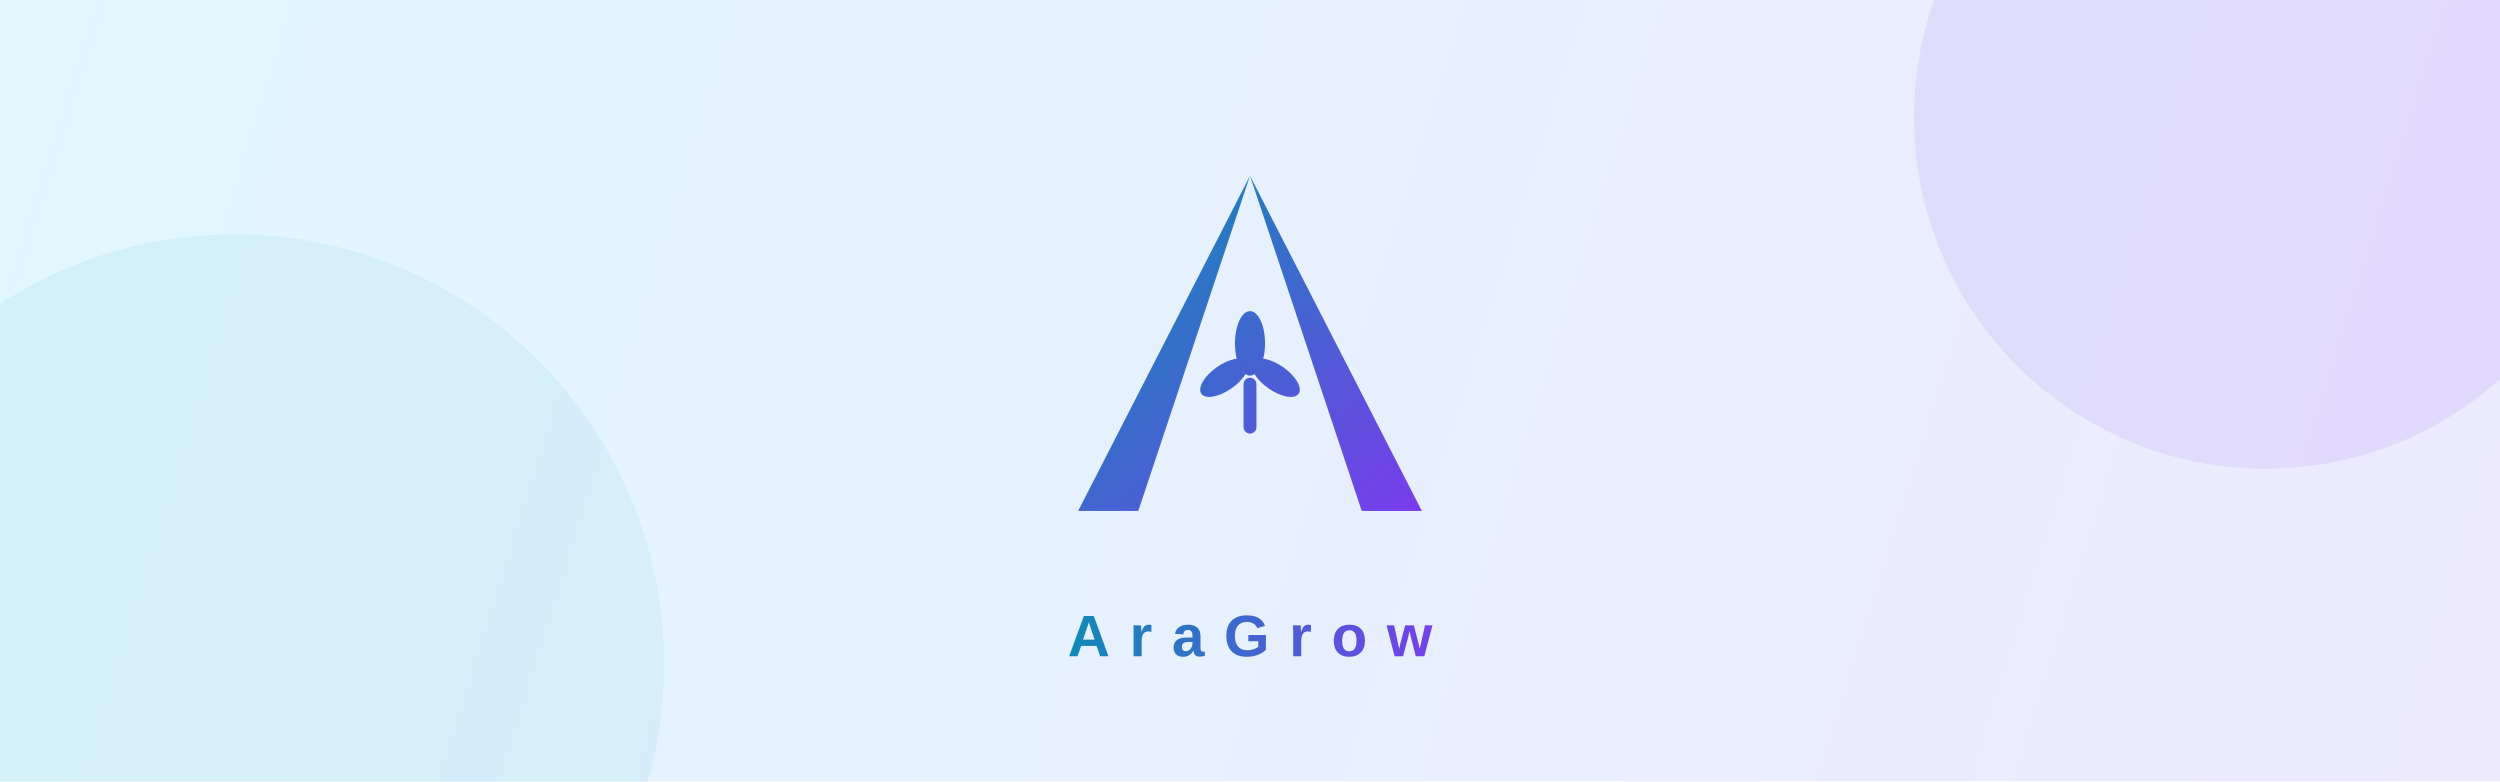
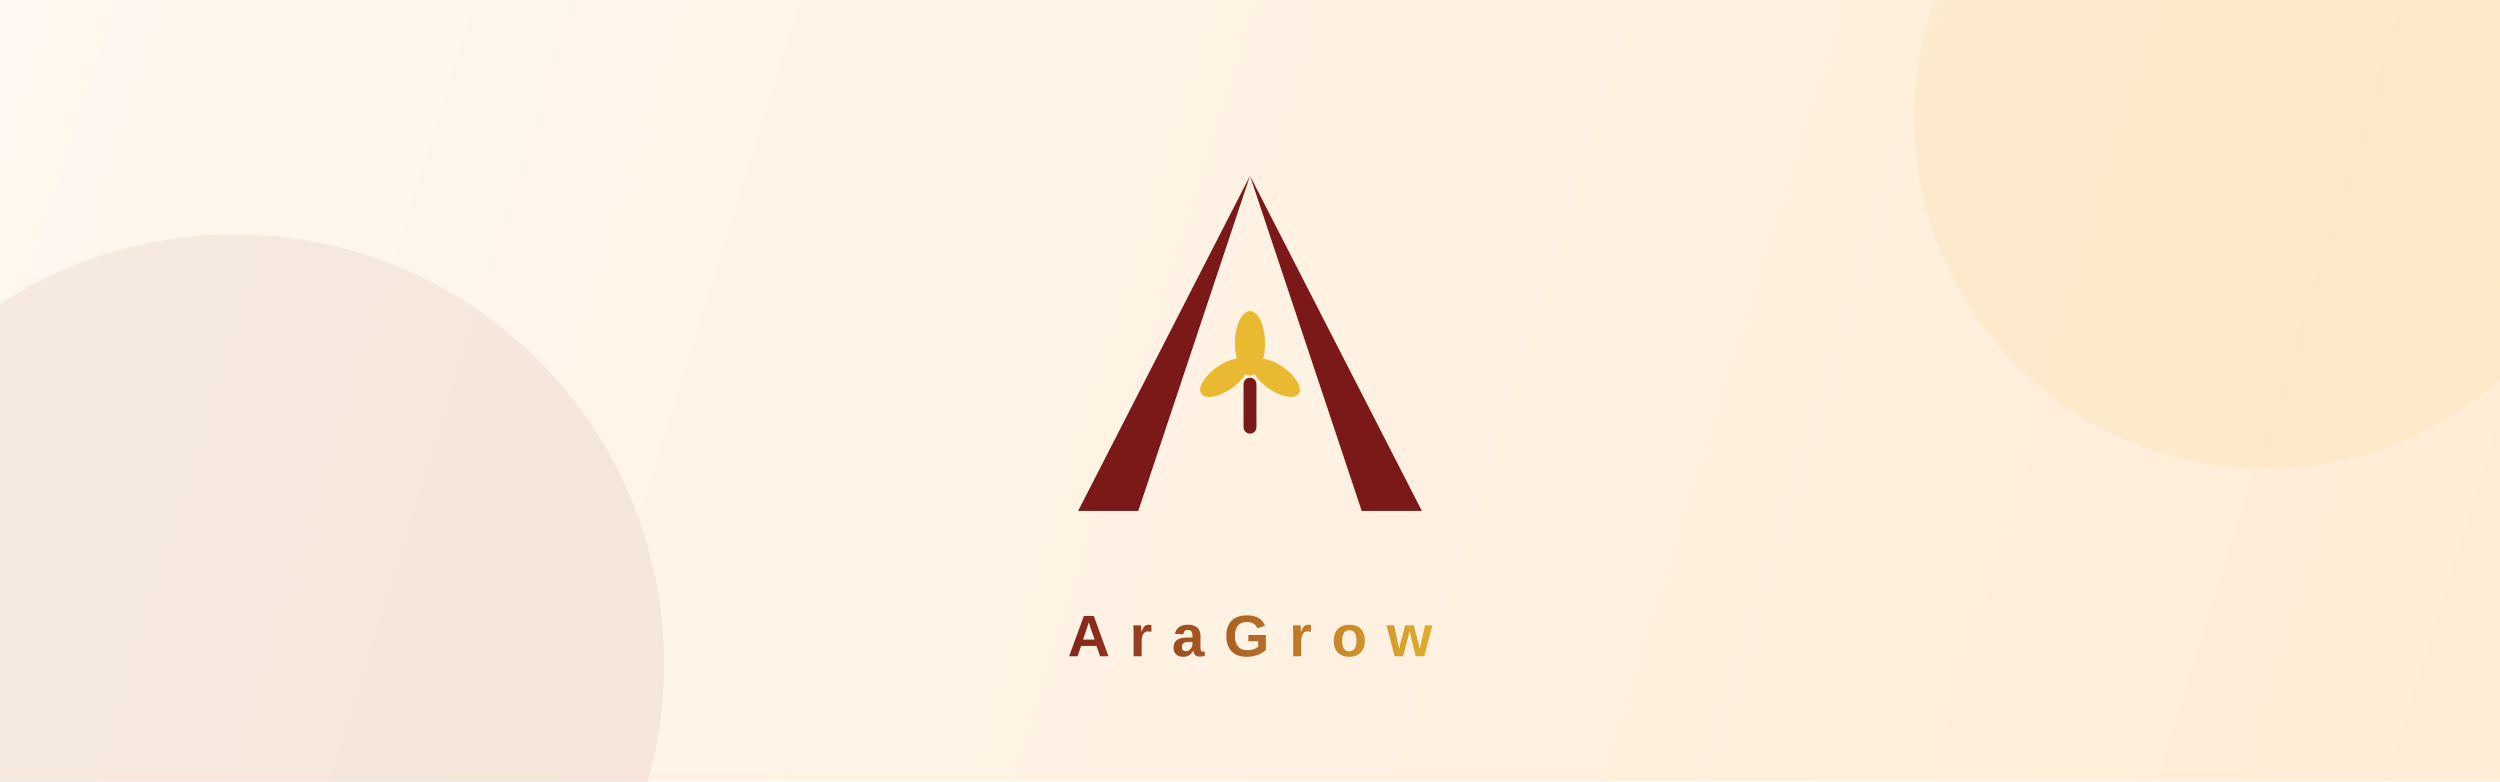
<svg xmlns="http://www.w3.org/2000/svg" width="640" height="200" viewBox="0 0 640 200">
  <defs>
    <linearGradient id="bg" x1="0" y1="0" x2="640" y2="200" gradientUnits="userSpaceOnUse">
-       <stop offset="0%" stop-color="#e0f7ff" />
-       <stop offset="100%" stop-color="#ede9fe" />
-     </linearGradient>
-     <linearGradient id="logoGrad" x1="10" y1="10" x2="90" y2="90" gradientUnits="userSpaceOnUse">
-       <stop offset="0%" stop-color="#0891b2" />
-       <stop offset="100%" stop-color="#7c3aed" />
+       <stop offset="0%" stop-color="#fff8f0" />
+       <stop offset="100%" stop-color="#ffecd6" />
    </linearGradient>
    <linearGradient id="textGrad" x1="265" y1="0" x2="375" y2="0" gradientUnits="userSpaceOnUse">
-       <stop offset="0%" stop-color="#0891b2" />
-       <stop offset="100%" stop-color="#7c3aed" />
+       <stop offset="0%" stop-color="#7B1818" />
+       <stop offset="100%" stop-color="#E8B931" />
    </linearGradient>
  </defs>
  <rect width="640" height="200" fill="url(#bg)" />
-   <circle cx="60" cy="170" r="110" fill="#0891b2" opacity="0.07" />
-   <circle cx="580" cy="30" r="90" fill="#7c3aed" opacity="0.09" />
+   <circle cx="60" cy="170" r="110" fill="#7B1818" opacity="0.07" />
+   <circle cx="580" cy="30" r="90" fill="#E8B931" opacity="0.09" />
  <g transform="translate(265, 34) scale(1.1)">
-     <polygon points="50,10 10,88 24,88" fill="url(#logoGrad)" />
-     <polygon points="50,10 76,88 90,88" fill="url(#logoGrad)" />
-     <rect x="48.5" y="57" width="3" height="13" rx="1.5" fill="url(#logoGrad)" />
-     <ellipse cx="50" cy="49" rx="3.5" ry="7.5" fill="url(#logoGrad)" />
-     <ellipse cx="44" cy="57" rx="6.5" ry="3" transform="rotate(-35 44 57)" fill="url(#logoGrad)" />
-     <ellipse cx="56" cy="57" rx="6.5" ry="3" transform="rotate(35 56 57)" fill="url(#logoGrad)" />
+     <polygon points="50,10 10,88 24,88" fill="#7B1818" />
+     <polygon points="50,10 76,88 90,88" fill="#7B1818" />
+     <rect x="48.5" y="57" width="3" height="13" rx="1.5" fill="#7B1818" />
+     <ellipse cx="50" cy="49" rx="3.5" ry="7.5" fill="#E8B931" />
+     <ellipse cx="44" cy="57" rx="6.5" ry="3" transform="rotate(-35 44 57)" fill="#E8B931" />
+     <ellipse cx="56" cy="57" rx="6.5" ry="3" transform="rotate(35 56 57)" fill="#E8B931" />
  </g>
  <text x="320" y="168" font-family="'Space Grotesk', 'Segoe UI', Arial, sans-serif" font-size="15" font-weight="700" fill="url(#textGrad)" text-anchor="middle" letter-spacing="5">AraGrow</text>
</svg>
